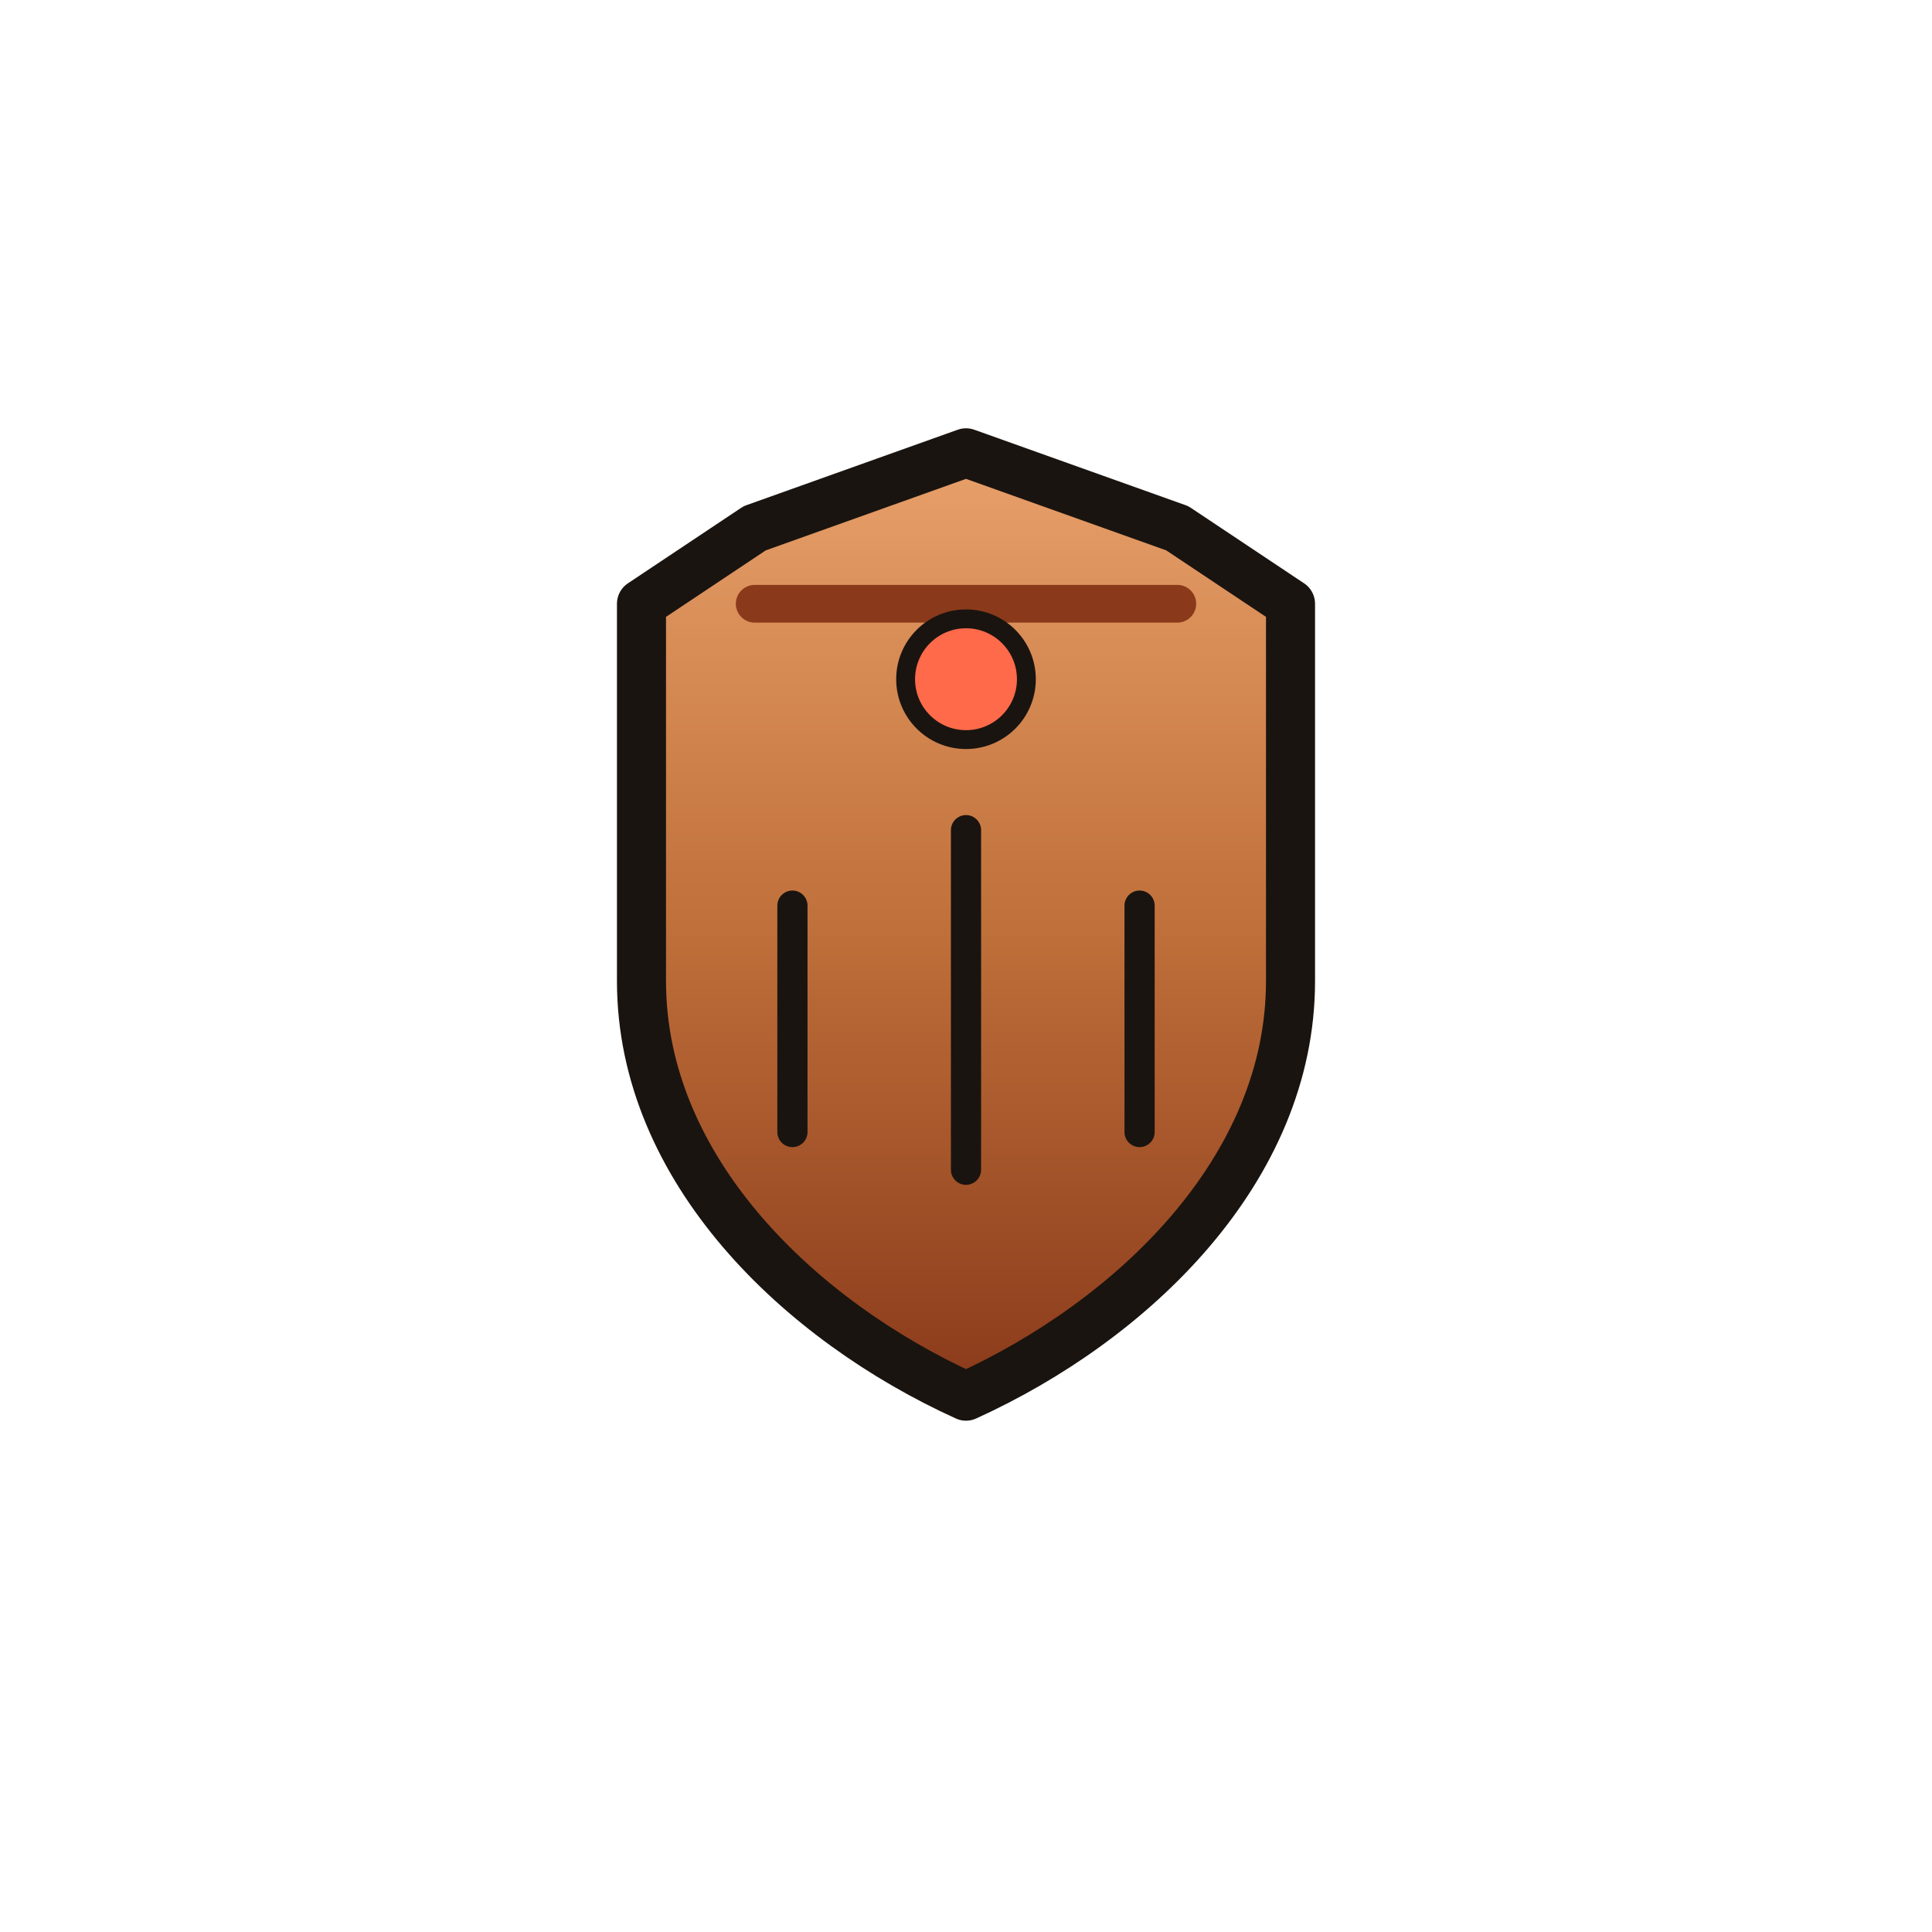
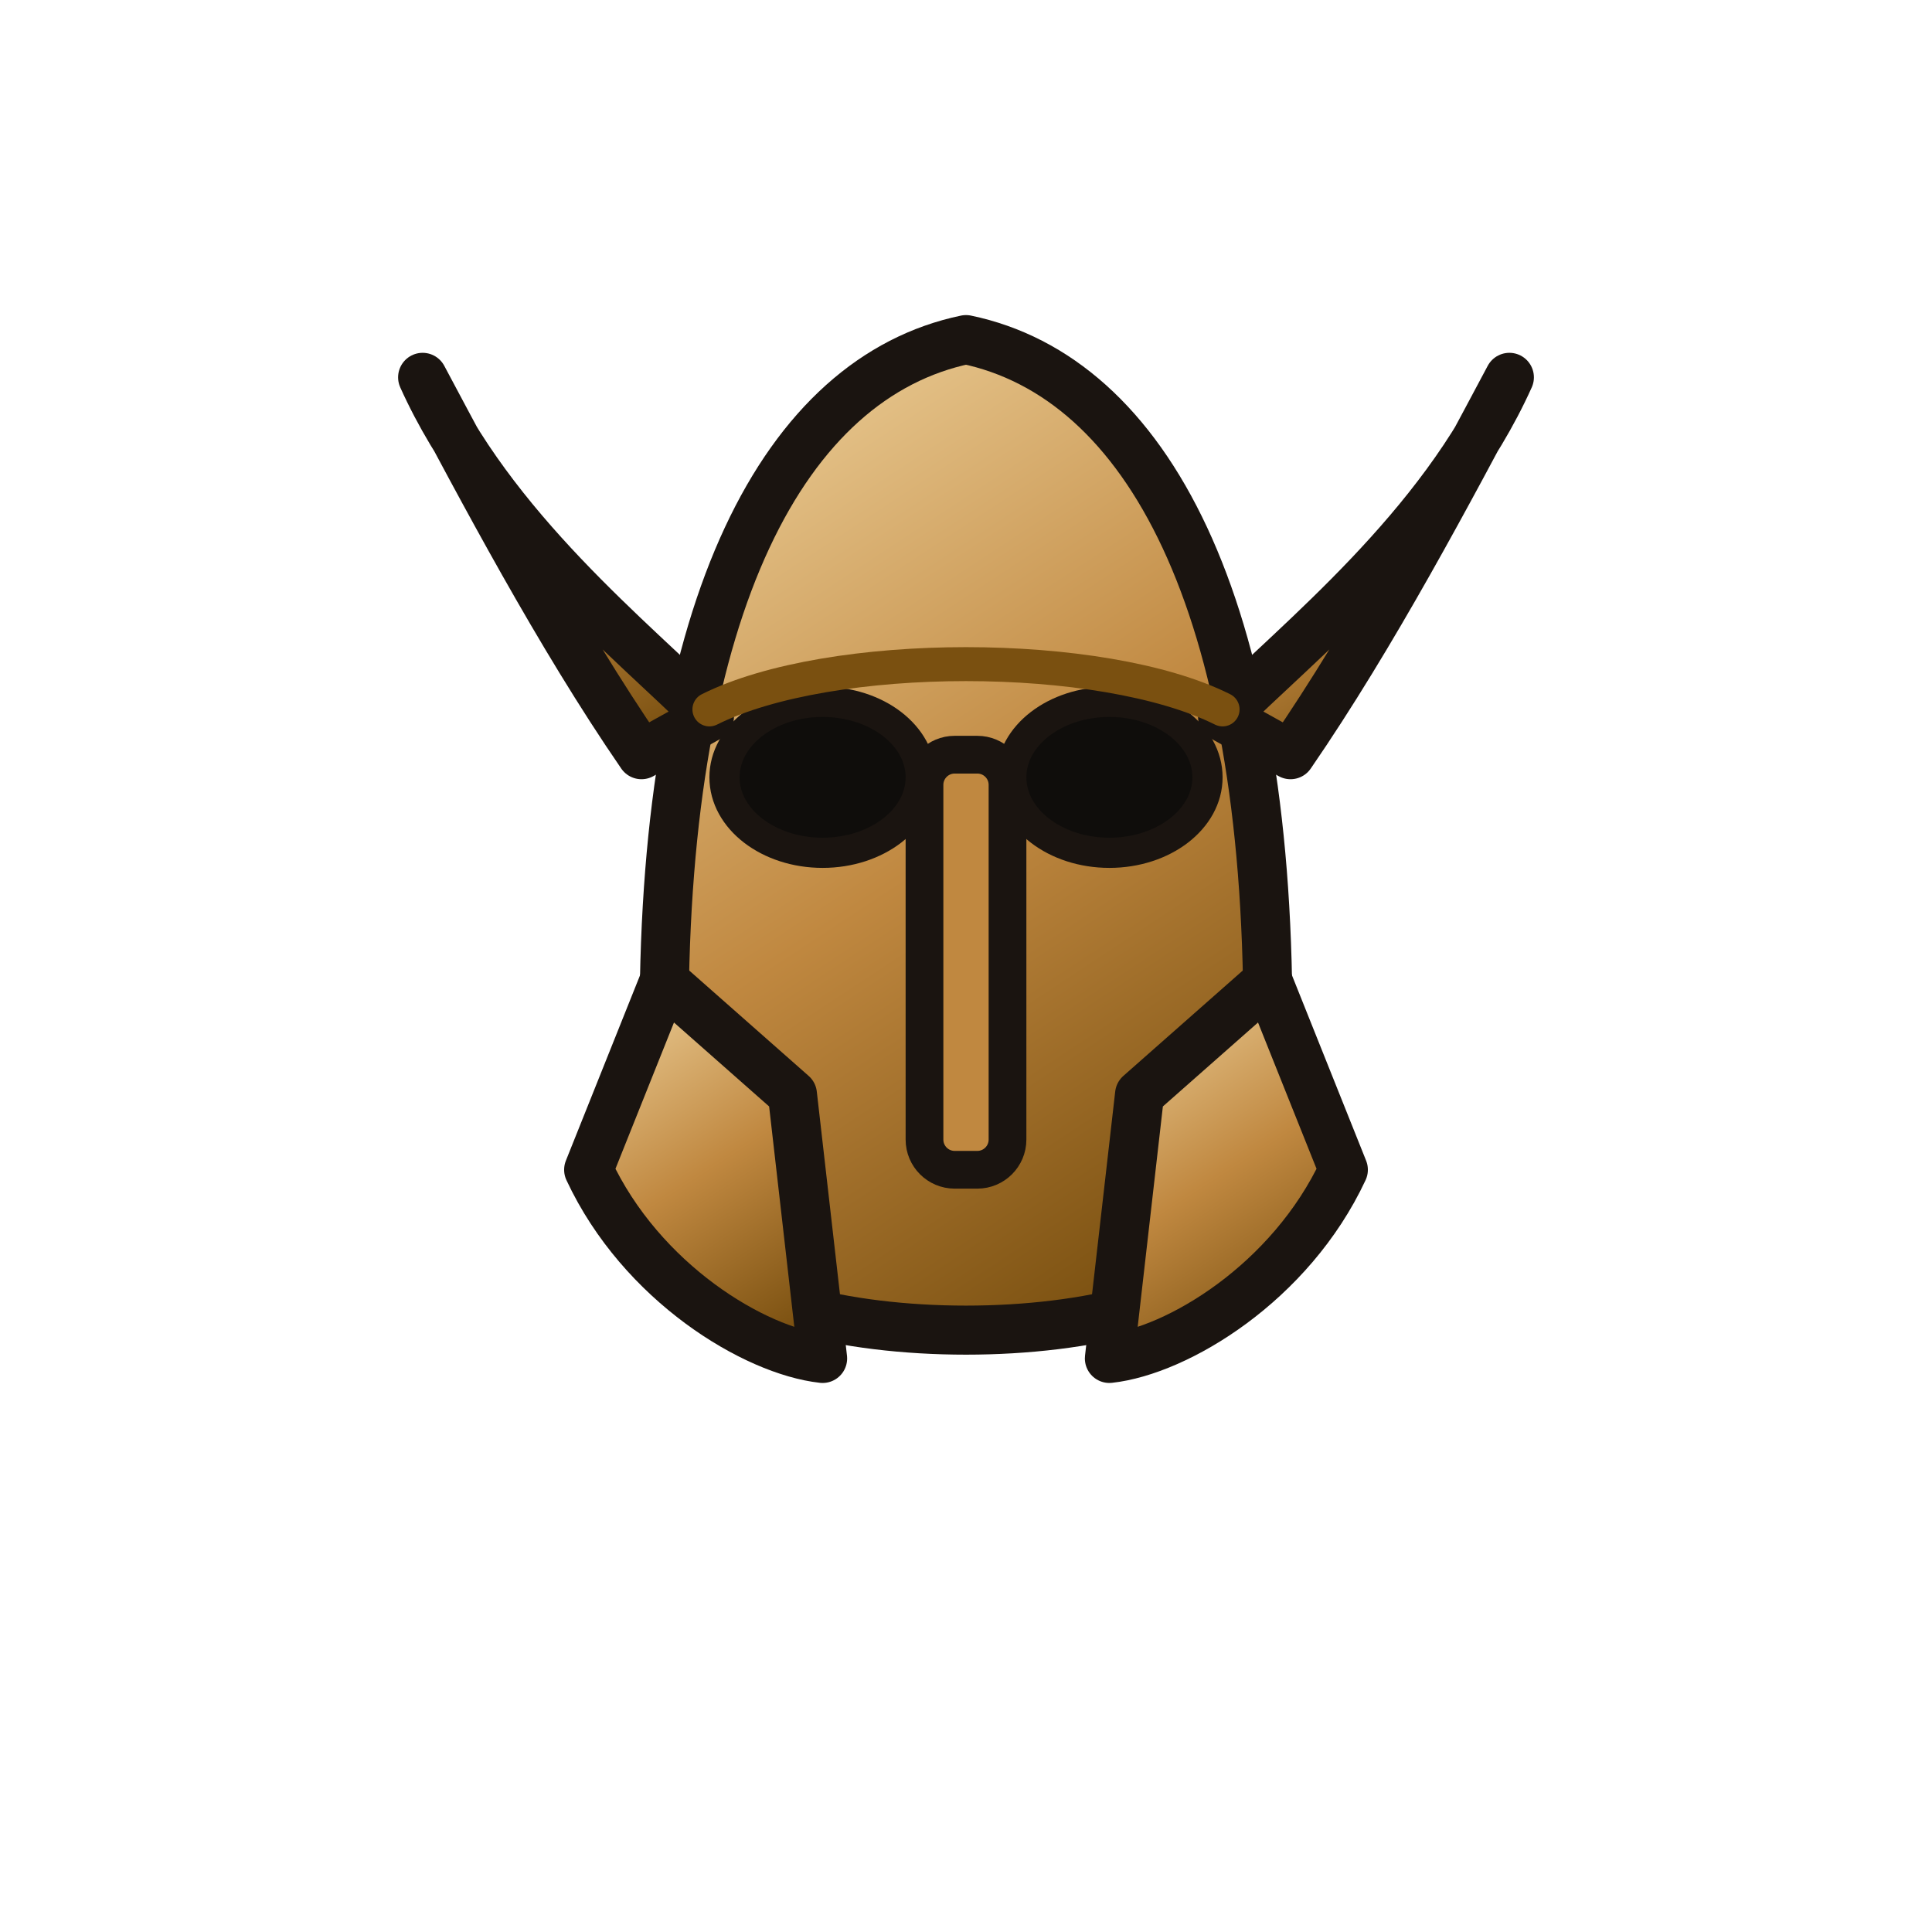
<svg xmlns="http://www.w3.org/2000/svg" viewBox="0 0 512 512">
  <defs>
-     <linearGradient id="berserker_helm_b" x1="0" y1="0" x2="0" y2="1">
-       <stop offset="0" stop-color="#e8a06a" />
-       <stop offset="0.5" stop-color="#c0703a" />
-       <stop offset="1" stop-color="#8a3a1a" />
+     <linearGradient id="berserker_helm_b" x1="0.3" y1="0" x2="0.7" y2="1">
+       <stop offset="0" stop-color="#e8c890" />
+       <stop offset="0.5" stop-color="#c08840" />
+       <stop offset="1" stop-color="#7a5010" />
    </linearGradient>
  </defs>
  <g stroke="#1a1410" stroke-width="13" stroke-linejoin="round" stroke-linecap="round">
-     <path d="M170 260 L170 160 L200 140 L256 120 L312 140 L342 160 L342 260 C 342 310 300 350 256 370 C 212 350 170 310 170 260 Z" fill="url(#berserker_helm_b)" />
-     <path d="M210 240 L210 300 M256 220 L256 310 M302 240 L302 300" stroke="#1a1410" stroke-width="8" />
-     <path d="M200 160 L312 160" stroke="#8a3a1a" stroke-width="10" />
-     <circle cx="256" cy="180" r="16" fill="#ff6a4a" stroke="#1a1410" stroke-width="5" />
+     <path d="M 176 270 C 176 160 208 100 256 90 C 304 100 336 160 336 270 L 330 330 C 310 360 202 360 182 330 Z" fill="url(#berserker_helm_b)" />
+     <path d="M 188 190 C 168 170 130 140 112 100 C 128 130 148 168 170 200 Z" fill="url(#berserker_helm_b)" />
+     <path d="M 324 190 C 344 170 382 140 400 100 C 384 130 364 168 342 200 Z" fill="url(#berserker_helm_b)" />
+     <rect x="245" y="200" width="22" height="110" rx="8" fill="#c08840" stroke="#1a1410" stroke-width="10" />
+     <ellipse cx="218" cy="206" rx="26" ry="20" fill="#0f0d0b" stroke="#1a1410" stroke-width="8" />
+     <ellipse cx="294" cy="206" rx="26" ry="20" fill="#0f0d0b" stroke="#1a1410" stroke-width="8" />
+     <path d="M 176 260 L 156 310 C 170 340 200 358 218 360 L 210 290 Z" fill="url(#berserker_helm_b)" />
+     <path d="M 336 260 L 356 310 C 342 340 312 358 294 360 L 302 290 Z" fill="url(#berserker_helm_b)" />
+     <path d="M 188 188 C 220 172 292 172 324 188" fill="none" stroke="#7a5010" stroke-width="9" />
  </g>
</svg>
